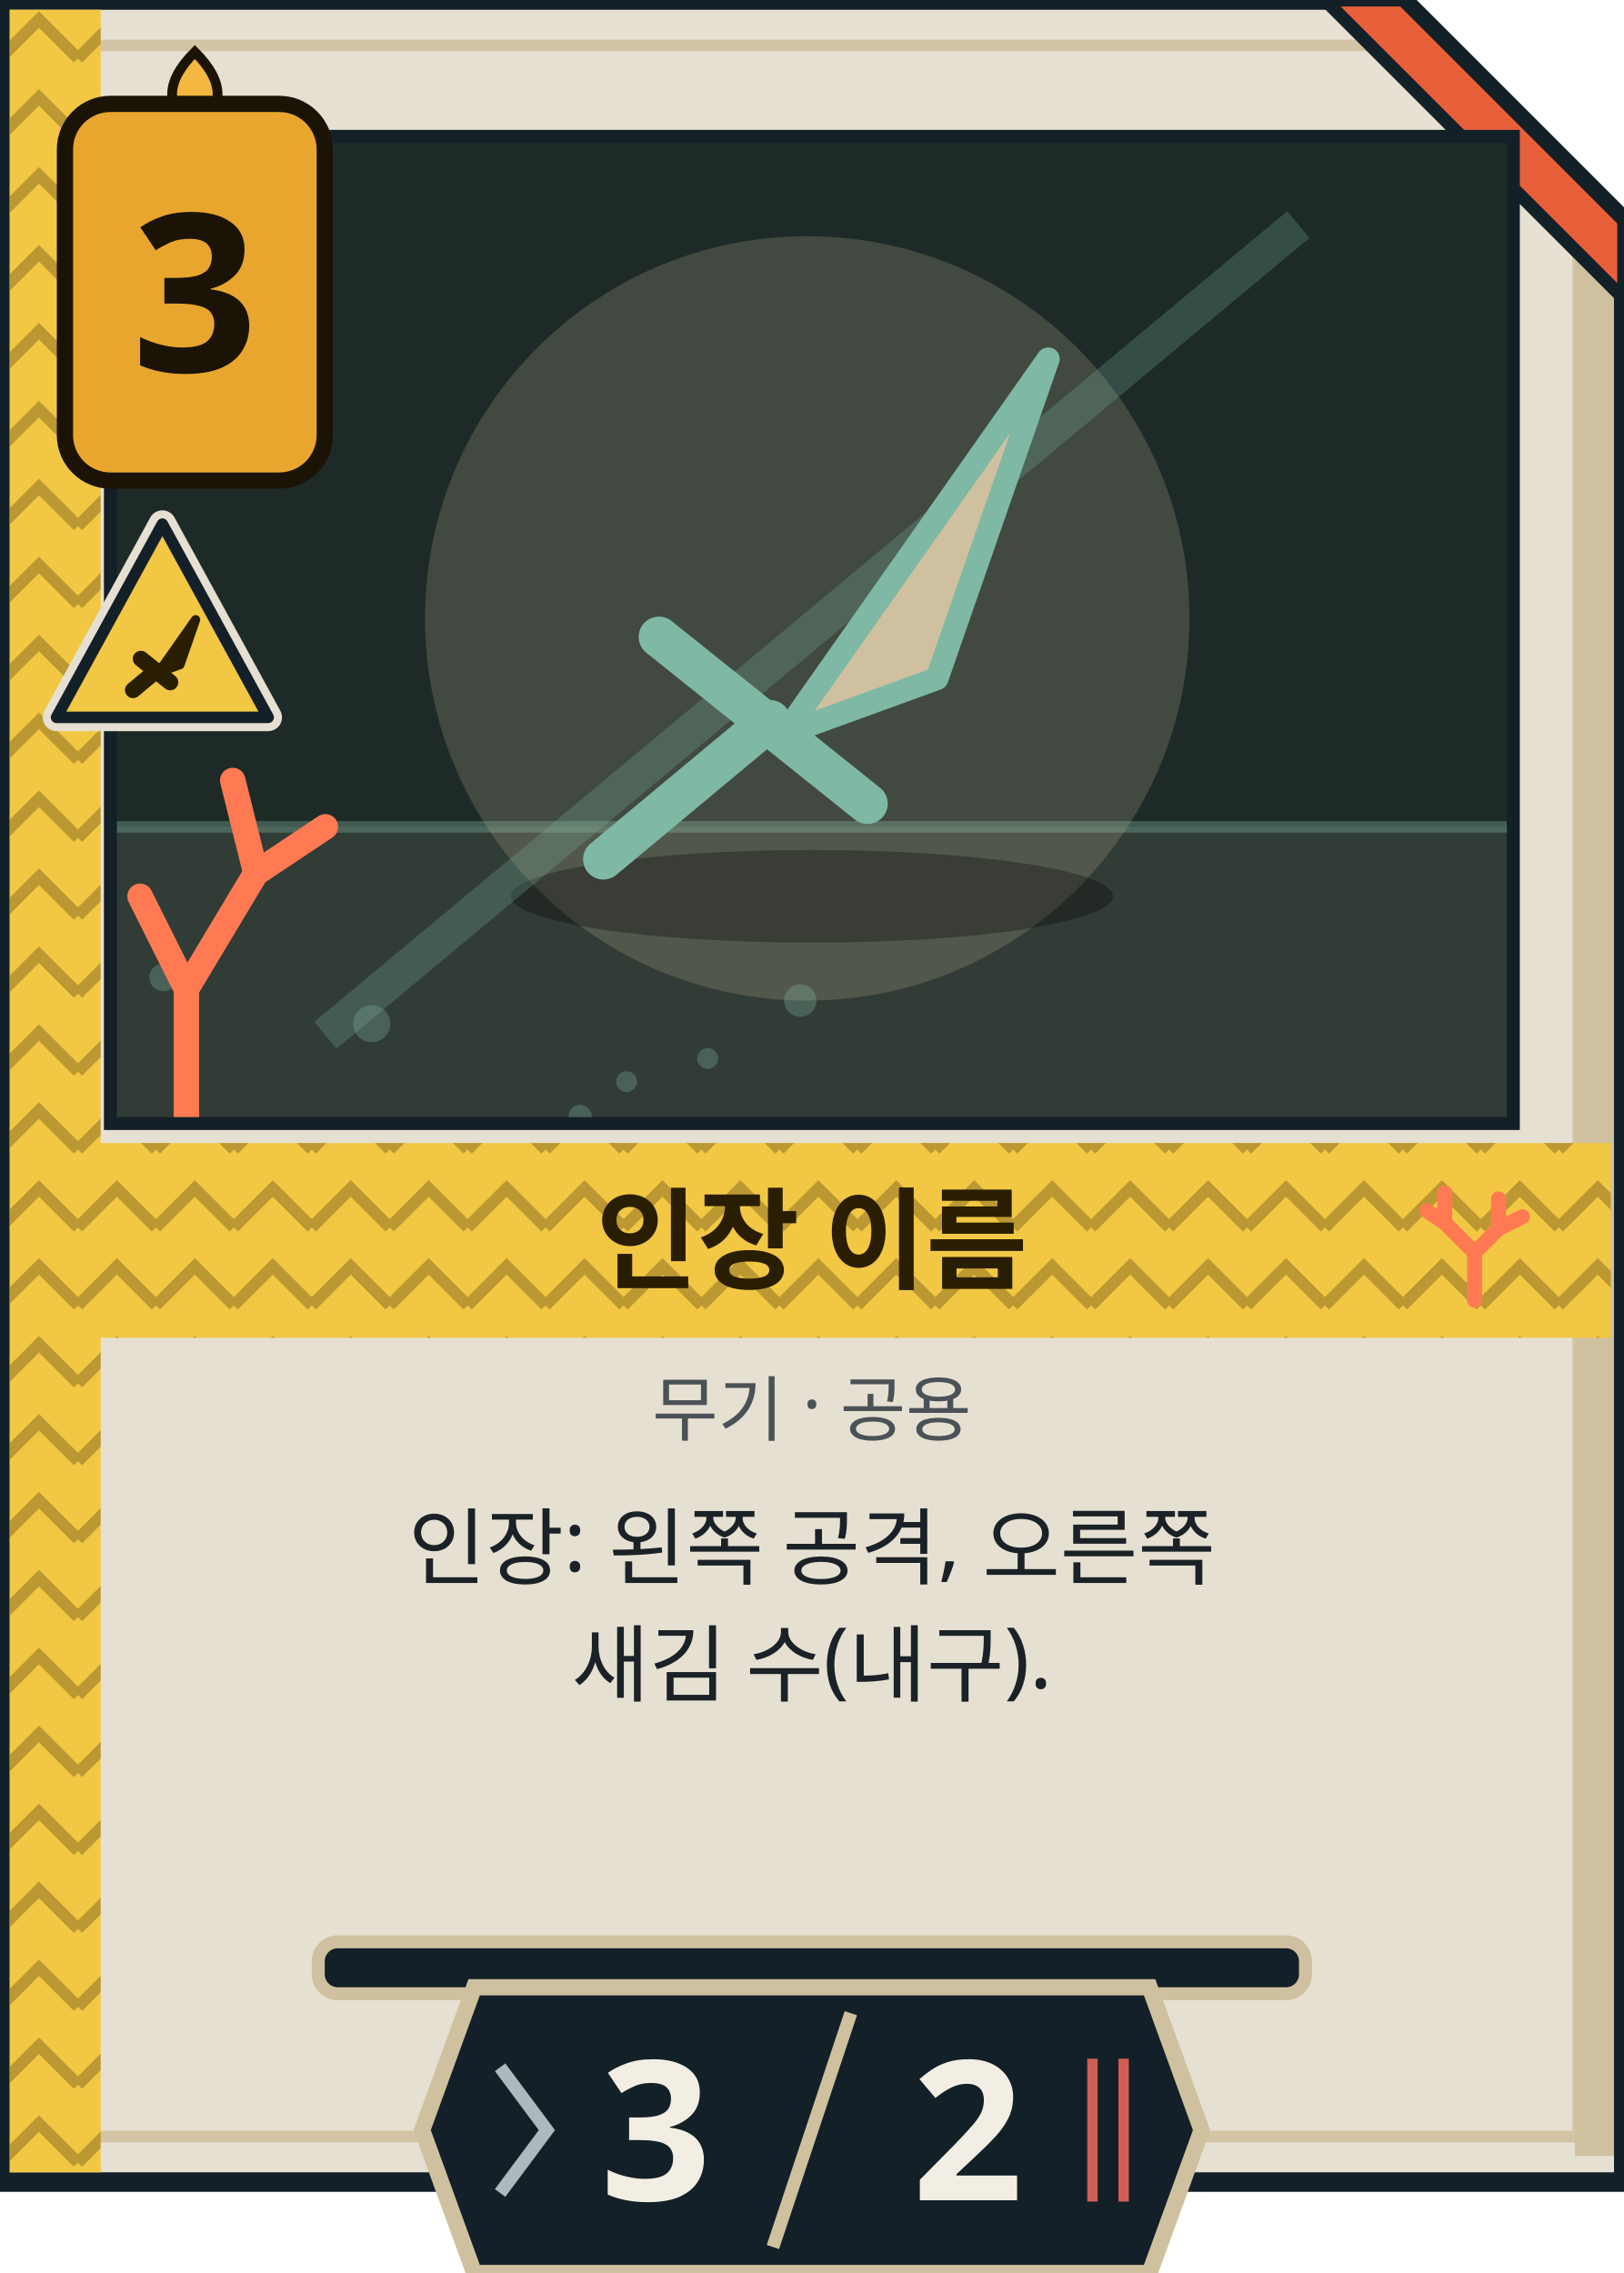
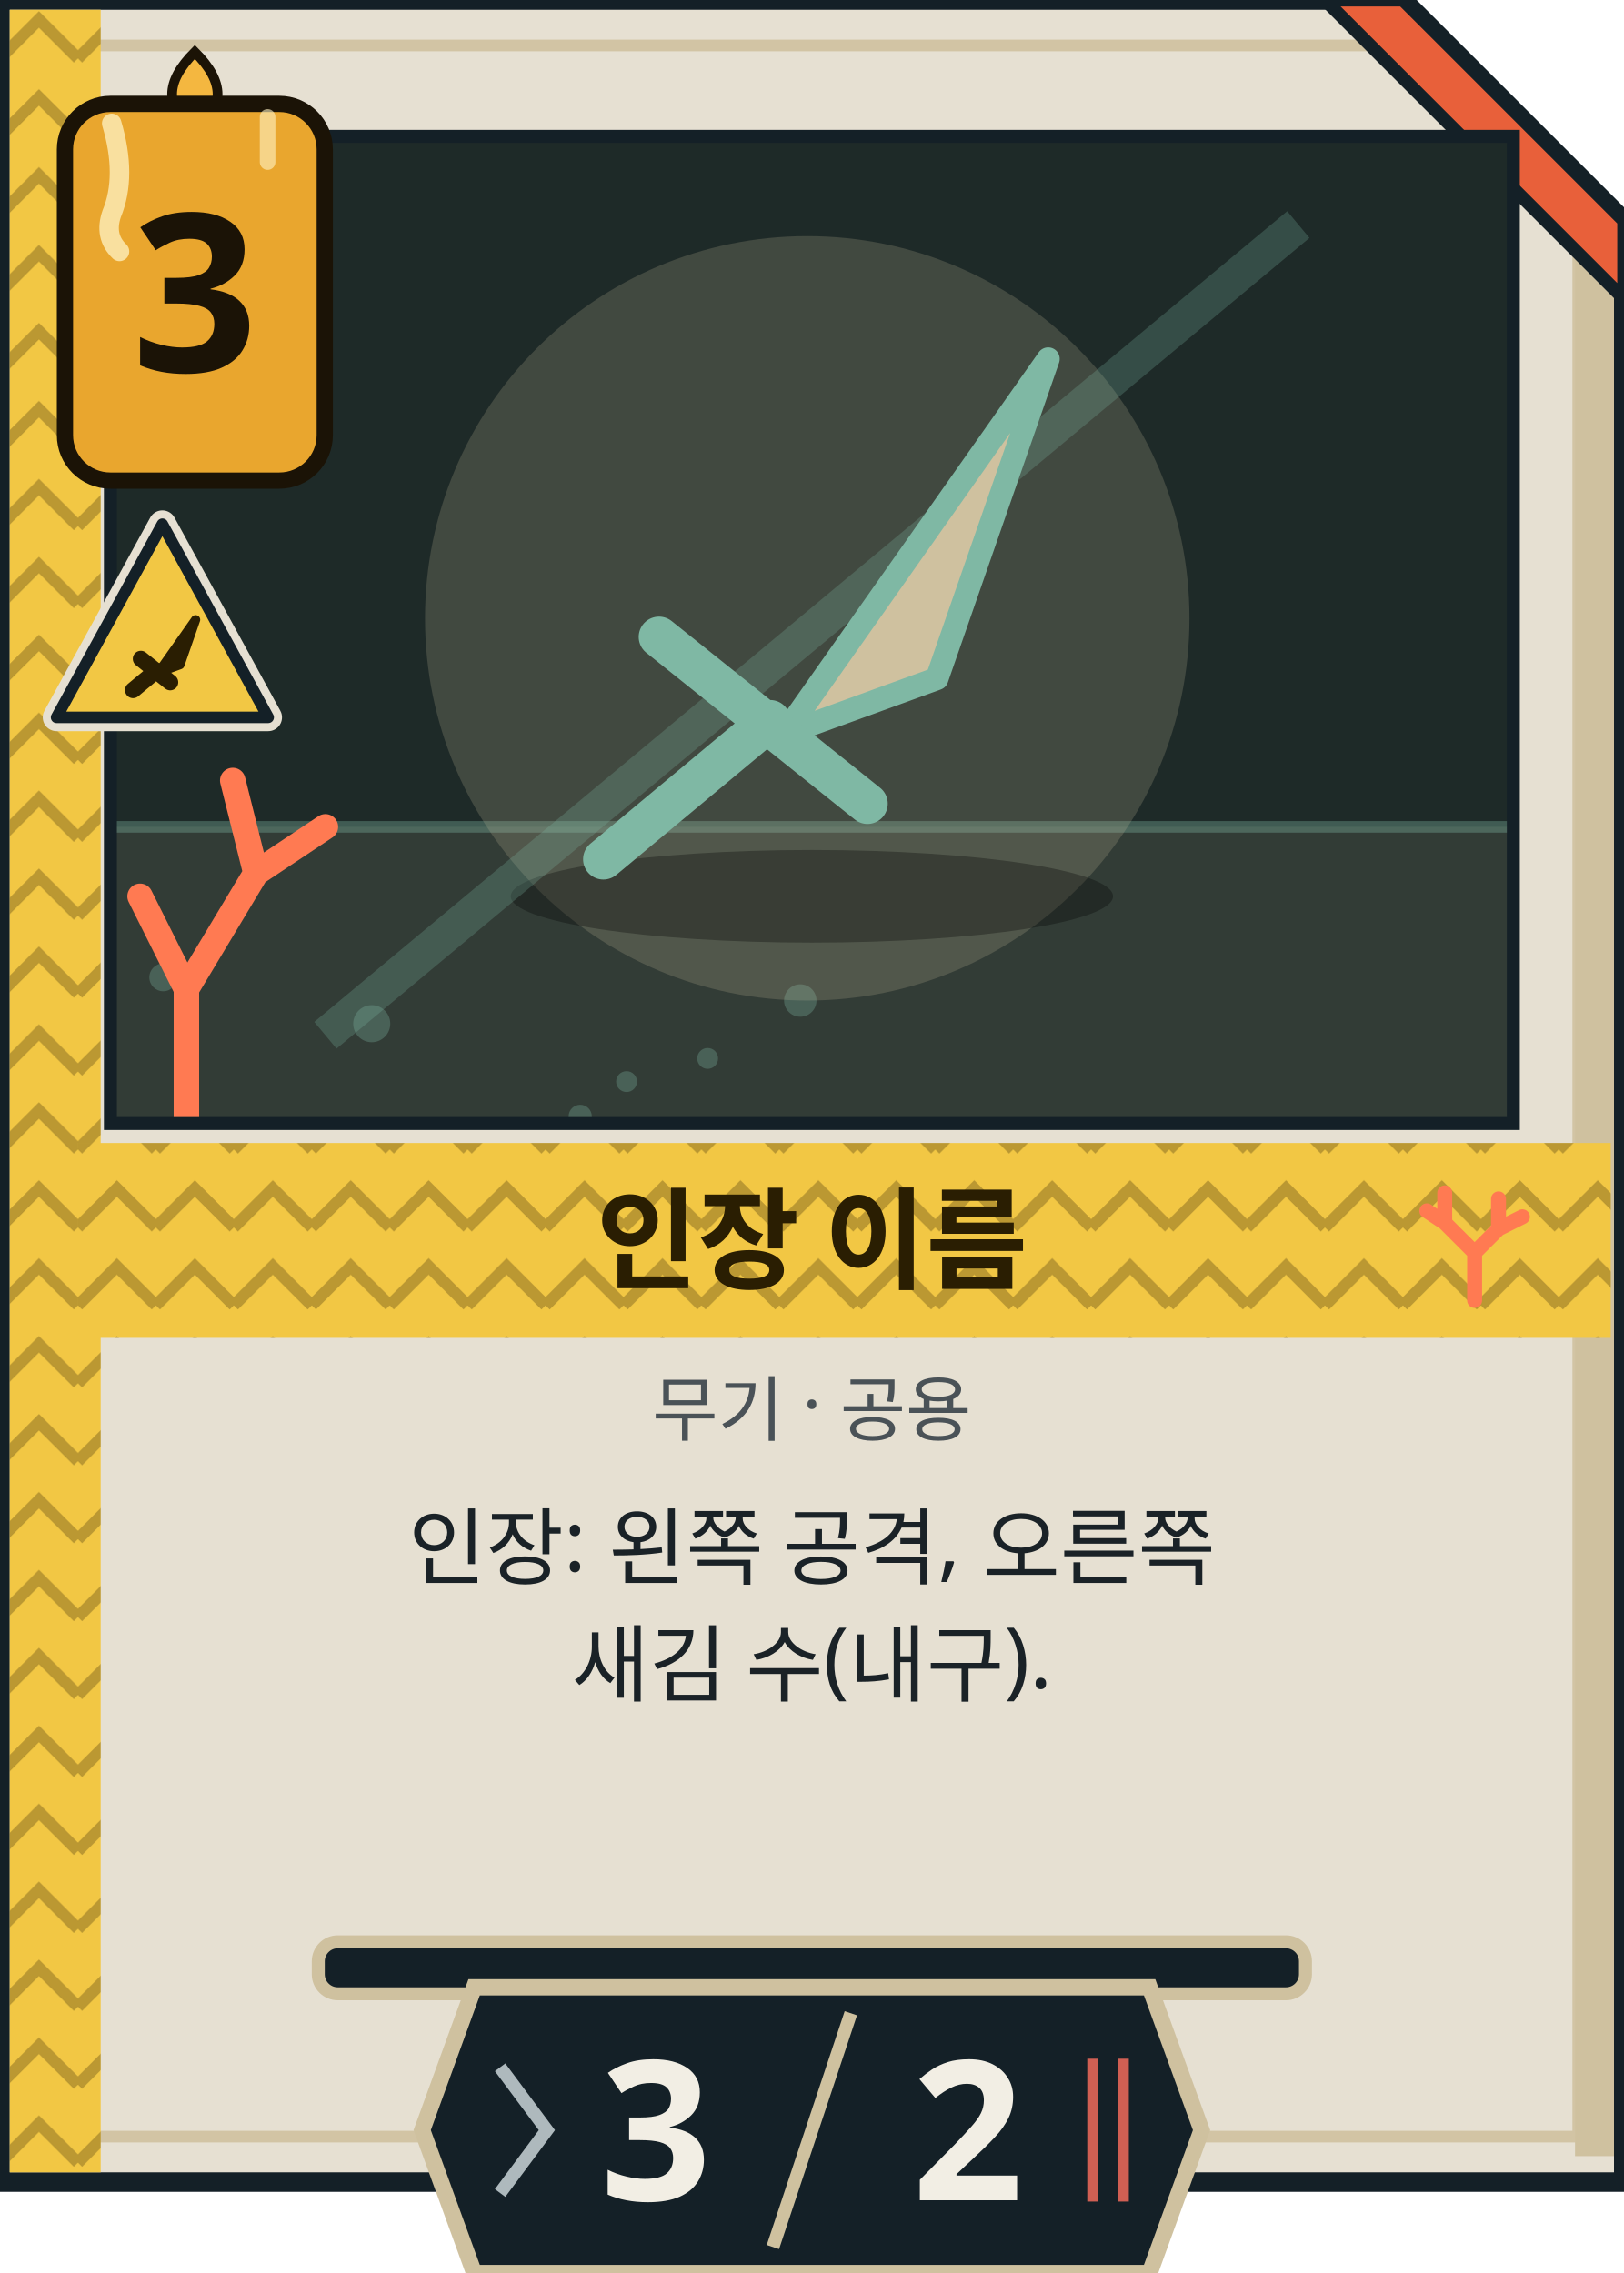
<svg xmlns="http://www.w3.org/2000/svg" viewBox="0 0 250 350" width="250" height="350">
  <path d="M0 0H216L250 34V336H0Z" fill="#E6E0D2" stroke="#142027" stroke-width="3" stroke-linejoin="round" />
  <path d="M7 7H213.2L243 36.8V329H7Z" fill="none" stroke="#CFC19F" stroke-opacity="0.9" stroke-width="1.8" />
  <defs>
    <pattern id="spat-buff" width="12" height="12" patternUnits="userSpaceOnUse">
      <g opacity="0.28">
        <path d="M0 9L6 3L12 9" fill="none" stroke="#2A1E02" stroke-width="1.8" />
      </g>
    </pattern>
  </defs>
  <rect x="1.5" y="1.5" width="14" height="333" fill="#F2C744" />
  <rect x="1.5" y="1.5" width="14" height="333" fill="url(#spat-buff)" />
  <rect x="242.5" y="38" width="6" height="294" fill="#CFC19F" />
  <path d="M204 0H216L250 34V46Z" fill="#E8603A" stroke="#142027" stroke-width="2" />
  <rect x="16" y="20" width="218" height="154" fill="#142027" />
  <svg x="18" y="22" width="214" height="150" viewBox="0 0 120 90" preserveAspectRatio="xMidYMid slice" overflow="hidden">
    <rect width="120" height="90" fill="#1E2A28" />
    <path d="M0 62H120V90H0Z" fill="#CFC19F" fill-opacity=".12" />
    <path d="M0 62H120" stroke="#7FB8A4" stroke-opacity=".35" stroke-width="1" />
    <circle cx="22" cy="79" r="1.6" fill="#7FB8A4" fill-opacity=".3" />
    <circle cx="51" cy="82" r="0.9" fill="#7FB8A4" fill-opacity=".3" />
    <circle cx="44" cy="84" r="0.9" fill="#7FB8A4" fill-opacity=".3" />
    <circle cx="59" cy="77" r="1.4" fill="#7FB8A4" fill-opacity=".3" />
    <circle cx="40" cy="87" r="1.0" fill="#7FB8A4" fill-opacity=".3" />
    <circle cx="4" cy="75" r="1.2" fill="#7FB8A4" fill-opacity=".3" />
    <g opacity=".2">
      <g transform="translate(59.6 44.0) rotate(0) scale(40.0)" stroke-width="0.050" stroke-linejoin="round" stroke-linecap="round">
        <circle r=".8" fill="#CFC19F" stroke="#CFC19F" />
      </g>
    </g>
    <ellipse cx="60" cy="68" rx="26" ry="4" fill="#000" fill-opacity=".3" />
    <path d="M18 80L102 10" stroke="#7FB8A4" stroke-opacity=".25" stroke-width="3" />
    <g transform="translate(60.0 42.0) rotate(-0) scale(24.0)" stroke-width="0.083" stroke-linejoin="round" stroke-linecap="round">
      <path d="M-.1.5L.85-.85L.45.3Z" fill="#CFC19F" stroke="#7FB8A4" />
      <path d="M-.55.15L.2.75M-.15.45L-.75.95" stroke="#7FB8A4" stroke-width="0.146" />
    </g>
    <path d="M6 90V76L2 68M6 76L12 66L10 58M12 66L18 62" fill="none" stroke="#FF7A52" stroke-width="2.2" stroke-linecap="round" />
  </svg>
  <defs>
    <pattern id="pat-buff" width="12" height="12" patternUnits="userSpaceOnUse">
      <g opacity="0.28">
        <path d="M0 9L6 3L12 9" fill="none" stroke="#2A1E02" stroke-width="1.8" />
      </g>
    </pattern>
  </defs>
  <rect x="12" y="176" width="236" height="30" fill="#F2C744" />
  <rect x="12" y="176" width="236" height="30" fill="url(#pat-buff)" />
  <text x="125" y="197.12" text-anchor="middle" font-size="17" font-weight="700" fill="#2A1E02" font-family="'Noto Sans KR','Malgun Gothic','Apple SD Gothic Neo',system-ui,sans-serif">인장 이름</text>
  <g transform="translate(8 80) scale(0.7083333)">
    <path d="M24 1L47 43H1Z" fill="none" stroke="#E6E0D2" stroke-width="6" stroke-linejoin="round" />
    <path d="M24 1L47 43H1Z" fill="#F2C744" stroke="#142027" stroke-width="2.5" stroke-linejoin="round" />
    <g transform="translate(24.0 29.0) rotate(0) scale(8.5)" stroke-width="0.235" stroke-linejoin="round" stroke-linecap="round">
      <path d="M-.1.5L.85-.85L.45.3Z" fill="#2A1E02" stroke="#2A1E02" />
      <path d="M-.55.15L.2.75M-.15.45L-.75.95" stroke="#2A1E02" stroke-width="0.412" />
    </g>
  </g>
  <g transform="translate(216 180) scale(.46)">
    <path d="M24 44V28M24 28L14 18V8M24 28L32 20L32 10M14 18L8 14M32 20L40 16" fill="none" stroke="#FF7A52" stroke-width="5" stroke-linecap="round" stroke-linejoin="round" />
  </g>
  <text x="125" y="221" text-anchor="middle" font-size="11" fill="#4A5257" font-family="'Noto Sans KR','Malgun Gothic','Apple SD Gothic Neo',system-ui,sans-serif">무기 · 공용</text>
  <text x="125" y="243" text-anchor="middle" font-size="13" fill="#1A2227" font-family="'Noto Sans KR','Malgun Gothic','Apple SD Gothic Neo',system-ui,sans-serif">인장: 왼쪽 공격, 오른쪽</text>
  <text x="125" y="261" text-anchor="middle" font-size="13" fill="#1A2227" font-family="'Noto Sans KR','Malgun Gothic','Apple SD Gothic Neo',system-ui,sans-serif">새김 수(내구).</text>
  <g transform="translate(10 16)">
    <path d="M20 -8Q27 -1 20 4Q13 -1 20 -8Z" fill="#F4B740" stroke="#1B1306" stroke-width="1.5" />
    <rect width="40" height="58" rx="7" fill="#E9A62E" stroke="#1B1306" stroke-width="2.5" />
+     <path d="M7.2 3q2.4 8.12 0 13.92q-1.2 3.48 1.2 5.8" fill="none" stroke="#FFF3C4" stroke-opacity=".75" stroke-width="3" stroke-linecap="round" />
+     <path d="M31.2 2v6.96" stroke="#FFF3C4" stroke-opacity=".6" stroke-width="2.4" stroke-linecap="round" />
    <text x="20" y="41.24" text-anchor="middle" font-size="34" font-weight="800" fill="#1B1306" font-family="'Noto Sans KR','Malgun Gothic','Apple SD Gothic Neo',system-ui,sans-serif">3</text>
  </g>
  <rect x="49" y="299" width="152" height="8" rx="3" fill="#142027" stroke="#CFC19F" stroke-width="2" />
  <g transform="translate(65 306)">
    <path d="M8 0H112L120 22L112 44H8L0 22Z" fill="#142027" stroke="#CFC19F" stroke-width="2.5" />
    <path d="M66 4L54 40" stroke="#CFC19F" stroke-width="2" />
    <path d="M12 12.32L19.2 22L12 31.68" fill="none" stroke="#AEB9BD" stroke-width="2" />
    <path d="M108 11V33M103.2 11V33" stroke="#FF6F5E" stroke-opacity=".8" stroke-width="1.6" />
    <text x="36" y="32.8" text-anchor="middle" font-size="30" font-weight="800" fill="#F2EEE4" font-family="'Noto Sans KR','Malgun Gothic','Apple SD Gothic Neo',system-ui,sans-serif">3</text>
    <text x="84" y="32.8" text-anchor="middle" font-size="30" font-weight="800" fill="#F2EEE4" font-family="'Noto Sans KR','Malgun Gothic','Apple SD Gothic Neo',system-ui,sans-serif">2</text>
  </g>
</svg>
